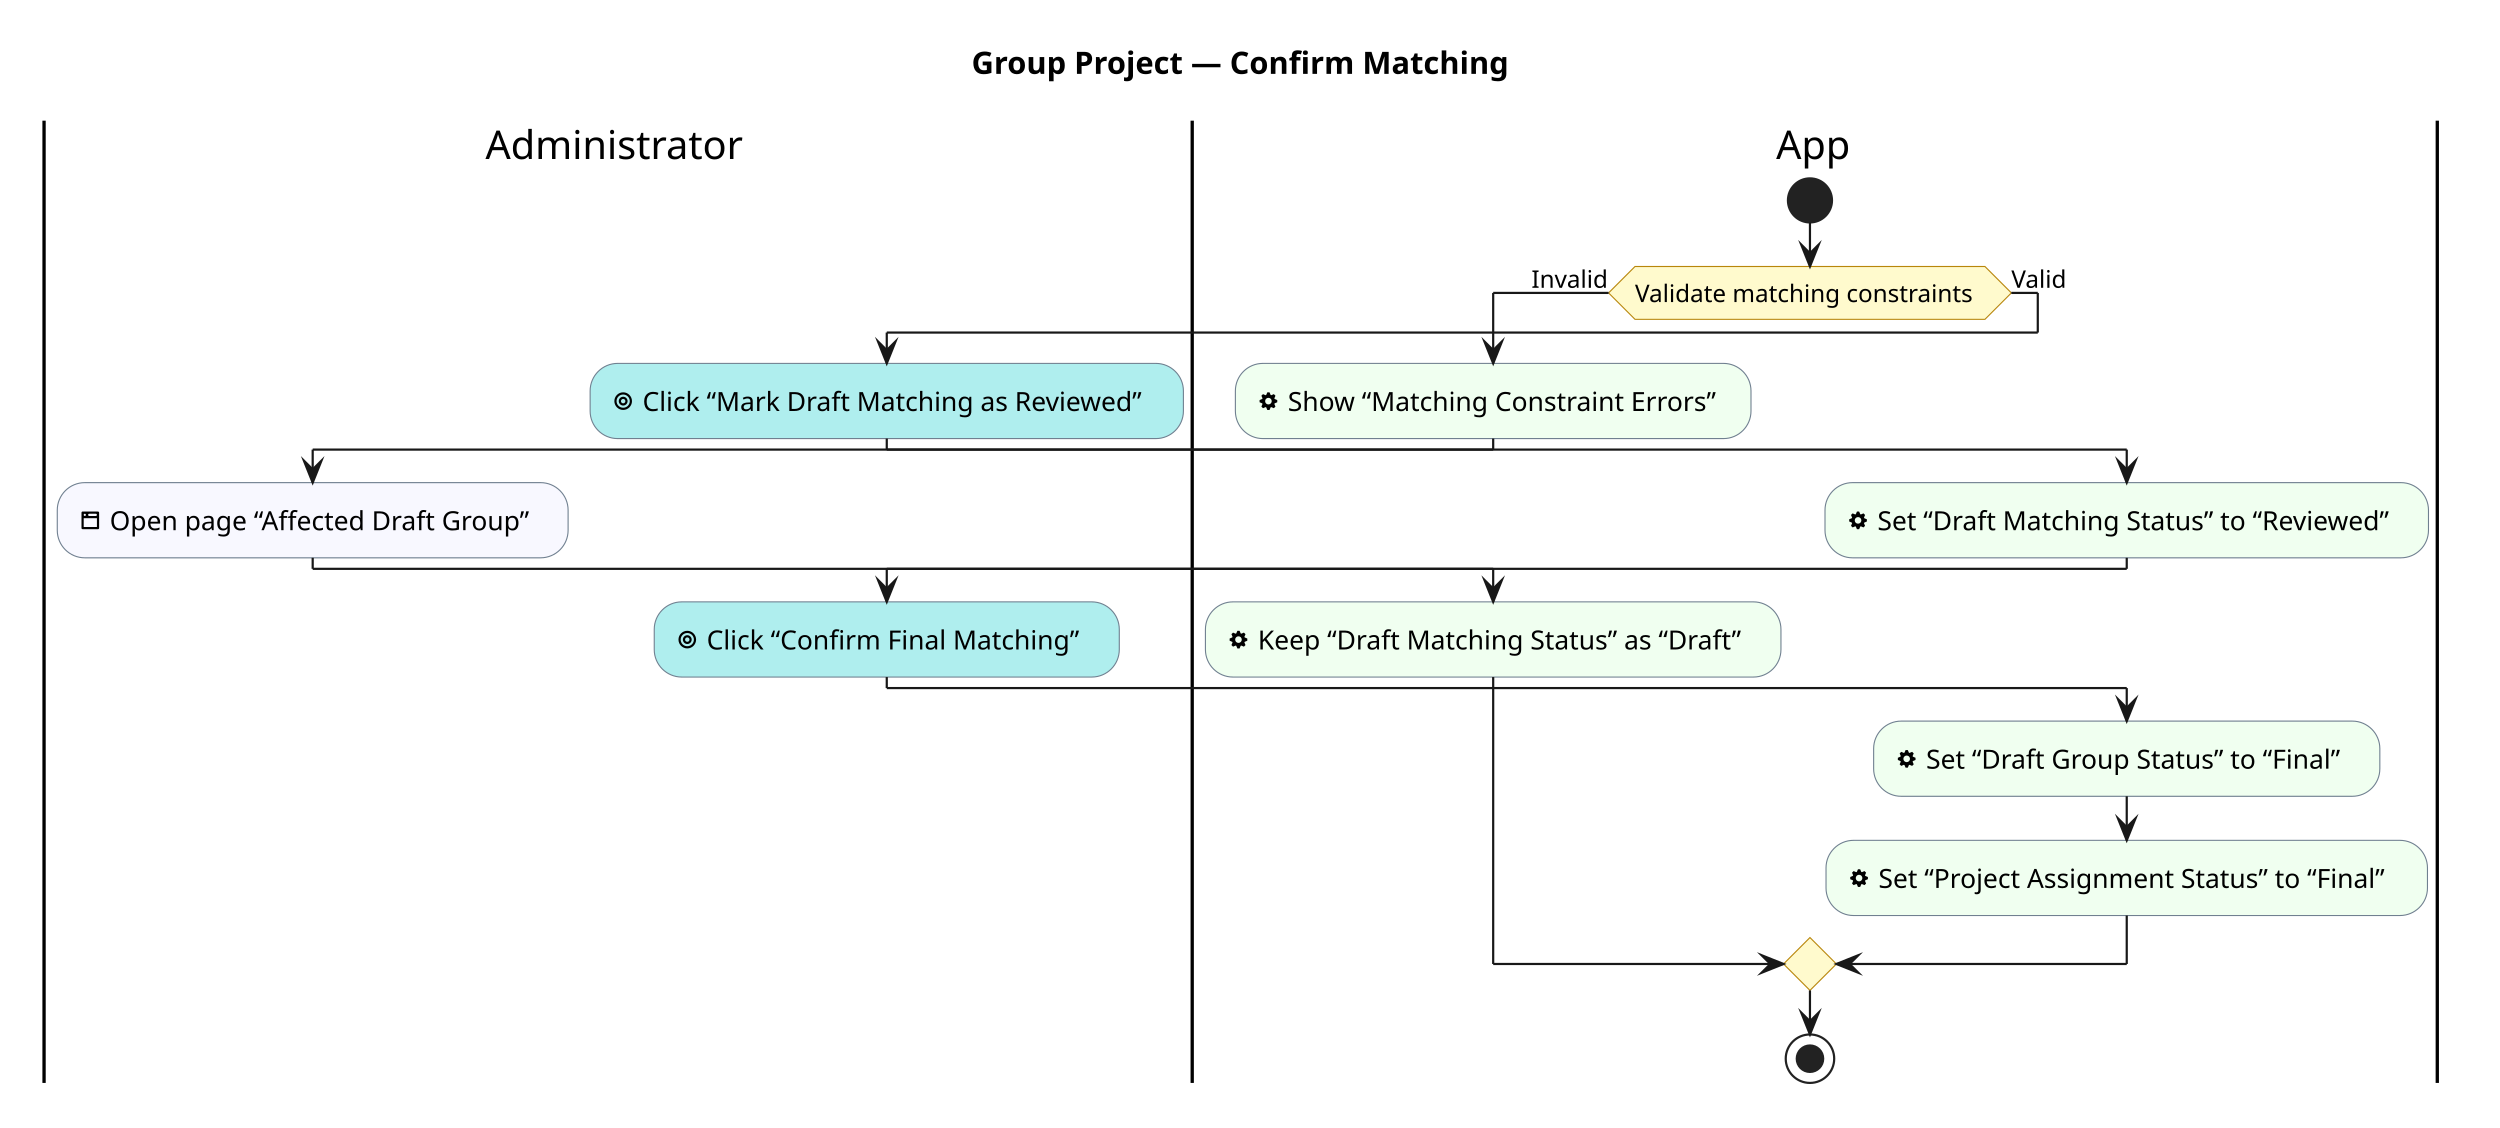
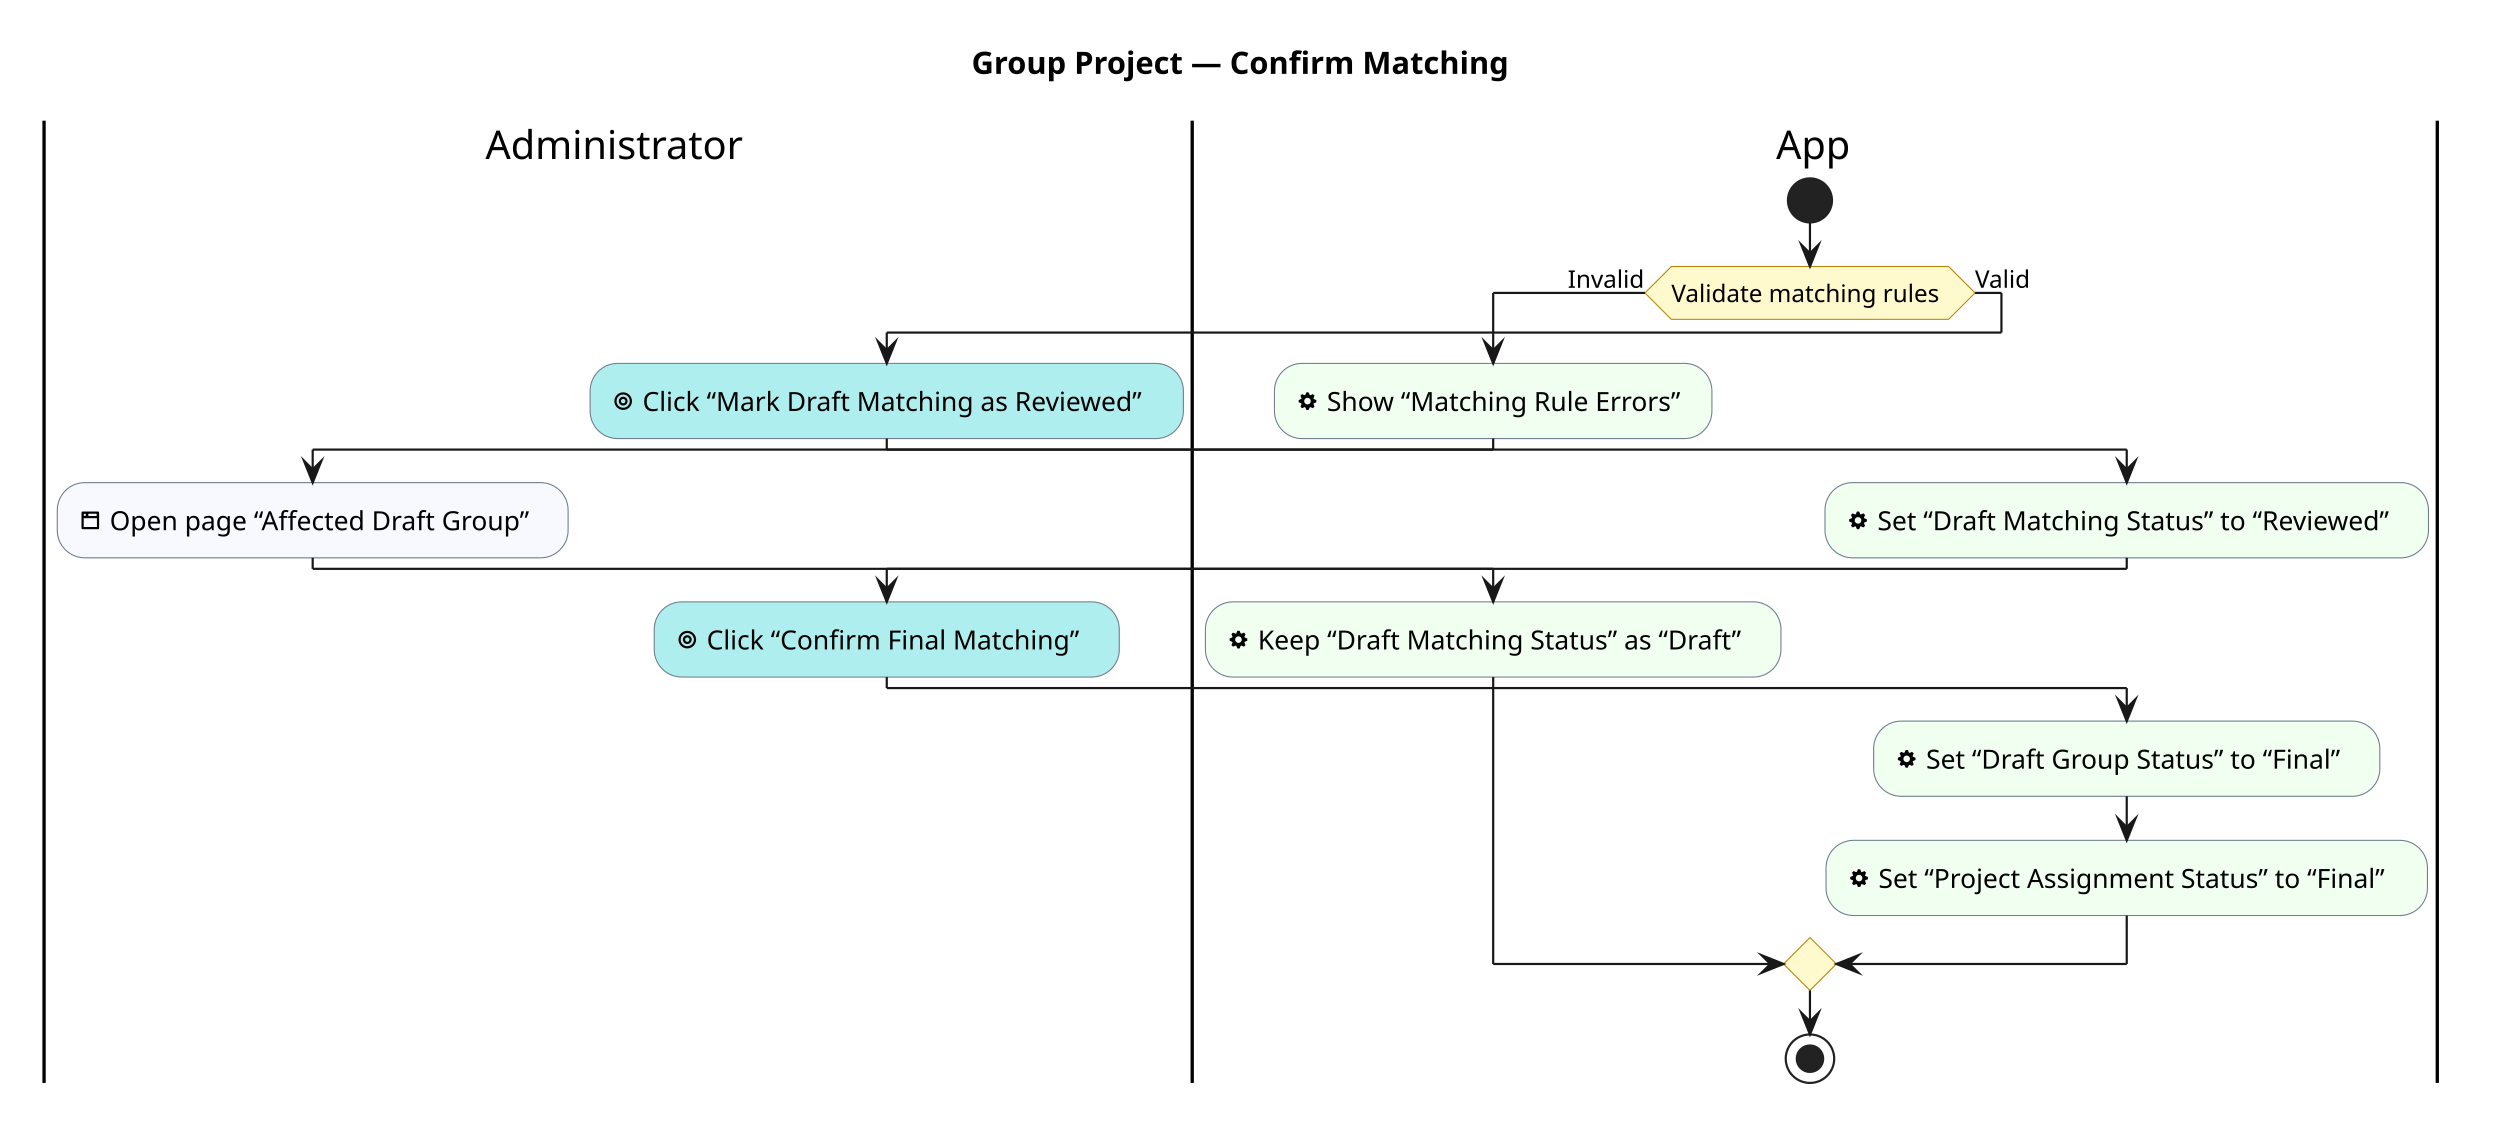
<svg xmlns="http://www.w3.org/2000/svg" contentStyleType="text/css" data-diagram-type="ACTIVITY" height="512px" preserveAspectRatio="none" style="width:1135px;height:512px;background:#FFFFFF;" version="1.1" viewBox="0 0 1135 512" width="1135px" zoomAndPan="magnify">
  <defs />
  <g>
    <g class="title" data-source-line="2">
      <text fill="#000000" font-family="sans-serif" font-size="14" font-weight="700" lengthAdjust="spacing" textLength="251.2" x="441.088" y="33.535">Group Project — Confirm Matching</text>
    </g>
    <rect fill="none" height="21.199" style="stroke:none;stroke-width:1;" width="1088.377" x="20" y="54.785" />
    <rect fill="#F8F8FF" height="34.133" rx="12.5" ry="12.5" style="stroke:#708090;stroke-width:0.5;" width="231.92" x="26" y="219.117" />
    <path d="M37.34,232.25 A0.5,0.5 0 0 0 37,232.75 L37,239.75 A0.5,0.5 0 0 0 37.5,240.25 L44.5,240.25 A0.5,0.5 0 0 0 45,239.75 L45,232.75 A0.5,0.5 0 0 0 44.5,232.25 L37.5,232.25 A0.5,0.5 0 0 0 37.41,232.25 A0.5,0.5 0 0 0 37.35,232.25 M38.5,233.25 C38.78,233.25 39,233.47 39,233.75 C39,234.03 38.78,234.25 38.5,234.25 C38.22,234.25 38,234.03 38,233.75 C38,233.47 38.22,233.25 38.5,233.25 M40.5,233.25 L43.5,233.25 C43.78,233.25 44,233.47 44,233.75 C44,234.03 43.78,234.25 43.5,234.25 L40.5,234.25 C40.22,234.25 40,234.03 40,233.75 C40,233.47 40.22,233.25 40.5,233.25 M38,235.25 L44,235.25 L44,239.25 L38,239.25 L38,235.25" fill="#000000" />
    <text fill="#000000" font-family="sans-serif" font-size="12" lengthAdjust="spacing" textLength="198.123" x="49.797" y="240.719">Open page “Affected Draft Group”</text>
    <rect fill="#AFEEEE" height="34.133" rx="12.5" ry="12.5" style="stroke:#708090;stroke-width:0.5;" width="269.344" x="267.92" y="164.984" />
    <path d="M282.92,178.117 C280.72,178.117 278.92,179.917 278.92,182.117 C278.92,184.317 280.72,186.117 282.92,186.117 C285.12,186.117 286.92,184.317 286.92,182.117 C286.92,179.917 285.12,178.117 282.92,178.117 M282.92,179.117 C284.58,179.117 285.92,180.457 285.92,182.117 C285.92,183.777 284.58,185.117 282.92,185.117 C281.26,185.117 279.92,183.777 279.92,182.117 C279.92,180.457 281.26,179.117 282.92,179.117 M282.92,180.117 C281.82,180.117 280.92,181.017 280.92,182.117 C280.92,183.217 281.82,184.117 282.92,184.117 C284.02,184.117 284.92,183.217 284.92,182.117 C284.92,181.017 284.02,180.117 282.92,180.117 M282.92,181.117 C283.48,181.117 283.92,181.557 283.92,182.117 C283.92,182.677 283.48,183.117 282.92,183.117 C282.36,183.117 281.92,182.677 281.92,182.117 C281.92,181.557 282.36,181.117 282.92,181.117" fill="#000000" />
    <text fill="#000000" font-family="sans-serif" font-size="12" lengthAdjust="spacing" textLength="235.547" x="291.717" y="186.586">Click “Mark Draft Matching as Reviewed”</text>
    <rect fill="#AFEEEE" height="34.133" rx="12.5" ry="12.5" style="stroke:#708090;stroke-width:0.5;" width="211.131" x="297.026" y="273.25" />
    <path d="M312.026,286.383 C309.826,286.383 308.026,288.183 308.026,290.383 C308.026,292.583 309.826,294.383 312.026,294.383 C314.226,294.383 316.026,292.583 316.026,290.383 C316.026,288.183 314.226,286.383 312.026,286.383 M312.026,287.383 C313.686,287.383 315.026,288.723 315.026,290.383 C315.026,292.043 313.686,293.383 312.026,293.383 C310.366,293.383 309.026,292.043 309.026,290.383 C309.026,288.723 310.366,287.383 312.026,287.383 M312.026,288.383 C310.926,288.383 310.026,289.283 310.026,290.383 C310.026,291.483 310.926,292.383 312.026,292.383 C313.126,292.383 314.026,291.483 314.026,290.383 C314.026,289.283 313.126,288.383 312.026,288.383 M312.026,289.383 C312.586,289.383 313.026,289.823 313.026,290.383 C313.026,290.943 312.586,291.383 312.026,291.383 C311.466,291.383 311.026,290.943 311.026,290.383 C311.026,289.823 311.466,289.383 312.026,289.383" fill="#000000" />
    <text fill="#000000" font-family="sans-serif" font-size="12" lengthAdjust="spacing" textLength="177.334" x="320.823" y="294.852">Click “Confirm Final Matching”</text>
    <line style="stroke:#000000;stroke-width:1.5;" x1="20" x2="20" y1="54.785" y2="491.648" />
    <ellipse cx="821.724" cy="90.984" fill="#222222" rx="10" ry="10" style="stroke:#222222;stroke-width:1;" />
-     <polygon fill="#FFFACD" points="742.296,120.984,901.151,120.984,913.151,132.984,901.151,144.984,742.296,144.984,730.296,132.984,742.296,120.984" style="stroke:#B8860B;stroke-width:0.5;stroke-linejoin:miter;stroke-miterlimit:10;" />
-     <text fill="#000000" font-family="sans-serif" font-size="11" lengthAdjust="spacing" textLength="158.856" x="742.296" y="137.142">Validate matching constraints</text>
-     <text fill="#000000" font-family="sans-serif" font-size="11" lengthAdjust="spacing" textLength="35.046" x="695.25" y="130.664">Invalid</text>
-     <text fill="#000000" font-family="sans-serif" font-size="11" lengthAdjust="spacing" textLength="26.549" x="913.151" y="130.664">Valid</text>
-     <rect fill="#F0FFF0" height="34.133" rx="12.5" ry="12.5" style="stroke:#708090;stroke-width:0.5;" width="234.088" x="560.863" y="164.984" />
-     <path d="M575.363,178.117 L574.863,179.307 C574.763,179.337 574.673,179.387 574.583,179.437 L573.393,178.937 L572.673,179.657 L573.173,180.847 C573.123,180.947 573.083,181.027 573.043,181.127 L571.853,181.627 L571.853,182.627 L573.043,183.127 C573.083,183.227 573.123,183.307 573.173,183.407 L572.673,184.597 L573.393,185.317 L574.583,184.817 C574.673,184.857 574.763,184.907 574.863,184.947 L575.363,186.137 L576.363,186.137 L576.863,184.947 C576.953,184.907 577.053,184.867 577.143,184.817 L578.333,185.317 L579.053,184.597 L578.553,183.407 C578.593,183.317 578.643,183.217 578.683,183.127 L579.873,182.627 L579.873,181.627 L578.683,181.127 C578.653,181.037 578.603,180.937 578.553,180.847 L579.053,179.657 L578.333,178.937 L577.143,179.437 C577.053,179.397 576.953,179.347 576.863,179.307 L576.363,178.117 L575.363,178.117 M575.863,180.617 C576.693,180.617 577.363,181.287 577.363,182.117 C577.363,182.947 576.693,183.617 575.863,183.617 C575.033,183.617 574.363,182.947 574.363,182.117 C574.363,181.287 575.033,180.617 575.863,180.617" fill="#000000" />
-     <text fill="#000000" font-family="sans-serif" font-size="12" lengthAdjust="spacing" textLength="200.291" x="584.66" y="186.586">Show “Matching Constraint Errors”</text>
+     <polygon fill="#FFFACD" points="758.796,120.984,884.651,120.984,896.651,132.984,884.651,144.984,758.796,144.984,746.796,132.984,758.796,120.984" style="stroke:#B8860B;stroke-width:0.5;stroke-linejoin:miter;stroke-miterlimit:10;" />
+     <text fill="#000000" font-family="sans-serif" font-size="11" lengthAdjust="spacing" textLength="125.856" x="758.796" y="137.142">Validate matching rules</text>
+     <text fill="#000000" font-family="sans-serif" font-size="11" lengthAdjust="spacing" textLength="35.046" x="711.75" y="130.664">Invalid</text>
+     <text fill="#000000" font-family="sans-serif" font-size="11" lengthAdjust="spacing" textLength="26.549" x="896.651" y="130.664">Valid</text>
+     <rect fill="#F0FFF0" height="34.133" rx="12.5" ry="12.5" style="stroke:#708090;stroke-width:0.5;" width="198.609" x="578.602" y="164.984" />
+     <path d="M593.102,178.117 L592.602,179.307 C592.503,179.337 592.413,179.387 592.322,179.437 L591.133,178.937 L590.413,179.657 L590.913,180.847 C590.862,180.947 590.822,181.027 590.783,181.127 L589.592,181.627 L589.592,182.627 L590.783,183.127 C590.822,183.227 590.862,183.307 590.913,183.407 L590.413,184.597 L591.133,185.317 L592.322,184.817 C592.413,184.857 592.503,184.907 592.602,184.947 L593.102,186.137 L594.102,186.137 L594.602,184.947 C594.692,184.907 594.793,184.867 594.883,184.817 L596.072,185.317 L596.793,184.597 L596.293,183.407 C596.332,183.317 596.383,183.217 596.423,183.127 L597.612,182.627 L597.612,181.627 L596.423,181.127 C596.393,181.037 596.342,180.937 596.293,180.847 L596.793,179.657 L596.072,178.937 L594.883,179.437 C594.793,179.397 594.692,179.347 594.602,179.307 L594.102,178.117 L593.102,178.117 M593.602,180.617 C594.433,180.617 595.102,181.287 595.102,182.117 C595.102,182.947 594.433,183.617 593.602,183.617 C592.773,183.617 592.102,182.947 592.102,182.117 C592.102,181.287 592.773,180.617 593.602,180.617" fill="#000000" />
+     <text fill="#000000" font-family="sans-serif" font-size="12" lengthAdjust="spacing" textLength="164.812" x="602.399" y="186.586">Show “Matching Rule Errors”</text>
    <rect fill="#F0FFF0" height="34.133" rx="12.5" ry="12.5" style="stroke:#708090;stroke-width:0.5;" width="261.287" x="547.264" y="273.25" />
    <path d="M561.764,286.383 L561.264,287.573 C561.164,287.603 561.074,287.653 560.984,287.703 L559.794,287.203 L559.074,287.923 L559.574,289.113 C559.524,289.213 559.484,289.293 559.444,289.393 L558.254,289.893 L558.254,290.893 L559.444,291.393 C559.484,291.493 559.524,291.573 559.574,291.673 L559.074,292.863 L559.794,293.583 L560.984,293.083 C561.074,293.123 561.164,293.173 561.264,293.213 L561.764,294.403 L562.764,294.403 L563.264,293.213 C563.354,293.173 563.454,293.133 563.544,293.083 L564.734,293.583 L565.454,292.863 L564.954,291.673 C564.994,291.583 565.044,291.483 565.084,291.393 L566.274,290.893 L566.274,289.893 L565.084,289.393 C565.054,289.303 565.004,289.203 564.954,289.113 L565.454,287.923 L564.734,287.203 L563.544,287.703 C563.454,287.663 563.354,287.613 563.264,287.573 L562.764,286.383 L561.764,286.383 M562.264,288.883 C563.094,288.883 563.764,289.553 563.764,290.383 C563.764,291.213 563.094,291.883 562.264,291.883 C561.434,291.883 560.764,291.213 560.764,290.383 C560.764,289.553 561.434,288.883 562.264,288.883" fill="#000000" />
    <text fill="#000000" font-family="sans-serif" font-size="12" lengthAdjust="spacing" textLength="227.49" x="571.061" y="294.852">Keep “Draft Matching Status” as “Draft”</text>
    <rect fill="#F0FFF0" height="34.133" rx="12.5" ry="12.5" style="stroke:#708090;stroke-width:0.5;" width="273.978" x="828.551" y="219.117" />
    <path d="M843.051,232.25 L842.551,233.44 C842.451,233.47 842.361,233.52 842.271,233.57 L841.081,233.07 L840.361,233.79 L840.861,234.98 C840.811,235.08 840.771,235.16 840.731,235.26 L839.541,235.76 L839.541,236.76 L840.731,237.26 C840.771,237.36 840.811,237.44 840.861,237.54 L840.361,238.73 L841.081,239.45 L842.271,238.95 C842.361,238.99 842.451,239.04 842.551,239.08 L843.051,240.27 L844.051,240.27 L844.551,239.08 C844.641,239.04 844.741,239 844.831,238.95 L846.021,239.45 L846.741,238.73 L846.241,237.54 C846.281,237.45 846.331,237.35 846.371,237.26 L847.561,236.76 L847.561,235.76 L846.371,235.26 C846.341,235.17 846.291,235.07 846.241,234.98 L846.741,233.79 L846.021,233.07 L844.831,233.57 C844.741,233.53 844.641,233.48 844.551,233.44 L844.051,232.25 L843.051,232.25 M843.551,234.75 C844.381,234.75 845.051,235.42 845.051,236.25 C845.051,237.08 844.381,237.75 843.551,237.75 C842.721,237.75 842.051,237.08 842.051,236.25 C842.051,235.42 842.721,234.75 843.551,234.75" fill="#000000" />
    <text fill="#000000" font-family="sans-serif" font-size="12" lengthAdjust="spacing" textLength="240.182" x="852.348" y="240.719">Set “Draft Matching Status” to “Reviewed”</text>
    <rect fill="#F0FFF0" height="34.133" rx="12.5" ry="12.5" style="stroke:#708090;stroke-width:0.5;" width="229.81" x="850.635" y="327.383" />
    <path d="M865.135,340.516 L864.635,341.706 C864.535,341.736 864.445,341.786 864.355,341.836 L863.165,341.336 L862.445,342.056 L862.945,343.246 C862.895,343.346 862.855,343.426 862.815,343.526 L861.625,344.026 L861.625,345.026 L862.815,345.526 C862.855,345.626 862.895,345.706 862.945,345.806 L862.445,346.996 L863.165,347.716 L864.355,347.216 C864.445,347.256 864.535,347.306 864.635,347.346 L865.135,348.536 L866.135,348.536 L866.635,347.346 C866.725,347.306 866.825,347.266 866.915,347.216 L868.105,347.716 L868.825,346.996 L868.325,345.806 C868.365,345.716 868.415,345.616 868.455,345.526 L869.645,345.026 L869.645,344.026 L868.455,343.526 C868.425,343.436 868.375,343.336 868.325,343.246 L868.825,342.056 L868.105,341.336 L866.915,341.836 C866.825,341.796 866.725,341.746 866.635,341.706 L866.135,340.516 L865.135,340.516 M865.635,343.016 C866.465,343.016 867.135,343.686 867.135,344.516 C867.135,345.346 866.465,346.016 865.635,346.016 C864.805,346.016 864.135,345.346 864.135,344.516 C864.135,343.686 864.805,343.016 865.635,343.016" fill="#000000" />
    <text fill="#000000" font-family="sans-serif" font-size="12" lengthAdjust="spacing" textLength="196.014" x="874.432" y="348.984">Set “Draft Group Status” to “Final”</text>
    <rect fill="#F0FFF0" height="34.133" rx="12.5" ry="12.5" style="stroke:#708090;stroke-width:0.5;" width="273.053" x="829.014" y="381.516" />
    <path d="M843.514,394.648 L843.014,395.838 C842.914,395.868 842.824,395.918 842.734,395.968 L841.544,395.468 L840.824,396.188 L841.324,397.378 C841.274,397.478 841.234,397.558 841.194,397.658 L840.004,398.158 L840.004,399.158 L841.194,399.658 C841.234,399.758 841.274,399.838 841.324,399.938 L840.824,401.128 L841.544,401.848 L842.734,401.348 C842.824,401.388 842.914,401.438 843.014,401.478 L843.514,402.668 L844.514,402.668 L845.014,401.478 C845.104,401.438 845.204,401.398 845.294,401.348 L846.484,401.848 L847.204,401.128 L846.704,399.938 C846.744,399.848 846.794,399.748 846.834,399.658 L848.024,399.158 L848.024,398.158 L846.834,397.658 C846.804,397.568 846.754,397.468 846.704,397.378 L847.204,396.188 L846.484,395.468 L845.294,395.968 C845.204,395.928 845.104,395.878 845.014,395.838 L844.514,394.648 L843.514,394.648 M844.014,397.148 C844.844,397.148 845.514,397.818 845.514,398.648 C845.514,399.478 844.844,400.148 844.014,400.148 C843.184,400.148 842.514,399.478 842.514,398.648 C842.514,397.818 843.184,397.148 844.014,397.148" fill="#000000" />
    <text fill="#000000" font-family="sans-serif" font-size="12" lengthAdjust="spacing" textLength="239.256" x="852.811" y="403.117">Set “Project Assignment Status” to “Final”</text>
    <polygon fill="#FFFACD" points="821.724,425.648,833.724,437.648,821.724,449.648,809.724,437.648,821.724,425.648" style="stroke:#B8860B;stroke-width:0.5;stroke-linejoin:miter;stroke-miterlimit:10;" />
    <ellipse cx="821.724" cy="480.648" fill="none" rx="11" ry="11" style="stroke:#222222;stroke-width:1;" />
    <ellipse cx="821.724" cy="480.648" fill="#222222" rx="6" ry="6" style="stroke:#222222;stroke-width:1;" />
    <line style="stroke:#000000;stroke-width:1.5;" x1="541.264" x2="541.264" y1="54.785" y2="491.648" />
    <line style="stroke:#000000;stroke-width:1.5;" x1="1106.529" x2="1106.529" y1="54.785" y2="491.648" />
    <line style="stroke:#181818;stroke-width:1;" x1="965.54" x2="965.54" y1="361.516" y2="381.516" />
    <polygon fill="#181818" points="961.54,371.516,965.54,381.516,969.54,371.516,965.54,375.516" style="stroke:#181818;stroke-width:1;stroke-linejoin:miter;stroke-miterlimit:10;" />
-     <line style="stroke:#181818;stroke-width:1;" x1="730.296" x2="677.907" y1="132.984" y2="132.984" />
+     <line style="stroke:#181818;stroke-width:1;" x1="746.796" x2="677.907" y1="132.984" y2="132.984" />
    <line style="stroke:#181818;stroke-width:1;" x1="677.907" x2="677.907" y1="132.984" y2="164.984" />
    <polygon fill="#181818" points="673.907,154.984,677.907,164.984,681.907,154.984,677.907,158.984" style="stroke:#181818;stroke-width:1;stroke-linejoin:miter;stroke-miterlimit:10;" />
    <line style="stroke:#181818;stroke-width:1;" x1="677.907" x2="677.907" y1="307.383" y2="437.648" />
    <line style="stroke:#181818;stroke-width:1;" x1="677.907" x2="809.724" y1="437.648" y2="437.648" />
    <polygon fill="#181818" points="799.724,433.648,809.724,437.648,799.724,441.648,803.724,437.648" style="stroke:#181818;stroke-width:1;stroke-linejoin:miter;stroke-miterlimit:10;" />
    <line style="stroke:#181818;stroke-width:1;" x1="965.54" x2="965.54" y1="415.648" y2="437.648" />
    <line style="stroke:#181818;stroke-width:1;" x1="965.54" x2="833.724" y1="437.648" y2="437.648" />
    <polygon fill="#181818" points="843.724,433.648,833.724,437.648,843.724,441.648,839.724,437.648" style="stroke:#181818;stroke-width:1;stroke-linejoin:miter;stroke-miterlimit:10;" />
    <line style="stroke:#181818;stroke-width:1;" x1="821.724" x2="821.724" y1="100.984" y2="120.984" />
    <polygon fill="#181818" points="817.724,110.984,821.724,120.984,825.724,110.984,821.724,114.984" style="stroke:#181818;stroke-width:1;stroke-linejoin:miter;stroke-miterlimit:10;" />
    <line style="stroke:#181818;stroke-width:1;" x1="821.724" x2="821.724" y1="449.648" y2="469.648" />
    <polygon fill="#181818" points="817.724,459.648,821.724,469.648,825.724,459.648,821.724,463.648" style="stroke:#181818;stroke-width:1;stroke-linejoin:miter;stroke-miterlimit:10;" />
    <line style="stroke:#181818;stroke-width:1;" x1="677.907" x2="677.907" y1="199.117" y2="204.117" />
    <line style="stroke:#181818;stroke-width:1;" x1="677.907" x2="141.96" y1="204.117" y2="204.117" />
    <line style="stroke:#181818;stroke-width:1;" x1="141.96" x2="141.96" y1="204.117" y2="219.117" />
    <polygon fill="#181818" points="137.96,209.117,141.96,219.117,145.96,209.117,141.96,213.117" style="stroke:#181818;stroke-width:1;stroke-linejoin:miter;stroke-miterlimit:10;" />
    <line style="stroke:#181818;stroke-width:1;" x1="141.96" x2="141.96" y1="253.25" y2="258.25" />
    <line style="stroke:#181818;stroke-width:1;" x1="141.96" x2="677.907" y1="258.25" y2="258.25" />
    <line style="stroke:#181818;stroke-width:1;" x1="677.907" x2="677.907" y1="258.25" y2="273.25" />
    <polygon fill="#181818" points="673.907,263.25,677.907,273.25,681.907,263.25,677.907,267.25" style="stroke:#181818;stroke-width:1;stroke-linejoin:miter;stroke-miterlimit:10;" />
    <line style="stroke:#181818;stroke-width:1;" x1="402.592" x2="402.592" y1="199.117" y2="204.117" />
    <line style="stroke:#181818;stroke-width:1;" x1="402.592" x2="965.54" y1="204.117" y2="204.117" />
    <line style="stroke:#181818;stroke-width:1;" x1="965.54" x2="965.54" y1="204.117" y2="219.117" />
    <polygon fill="#181818" points="961.54,209.117,965.54,219.117,969.54,209.117,965.54,213.117" style="stroke:#181818;stroke-width:1;stroke-linejoin:miter;stroke-miterlimit:10;" />
    <line style="stroke:#181818;stroke-width:1;" x1="965.54" x2="965.54" y1="253.25" y2="258.25" />
    <line style="stroke:#181818;stroke-width:1;" x1="965.54" x2="402.592" y1="258.25" y2="258.25" />
    <line style="stroke:#181818;stroke-width:1;" x1="402.592" x2="402.592" y1="258.25" y2="273.25" />
    <polygon fill="#181818" points="398.592,263.25,402.592,273.25,406.592,263.25,402.592,267.25" style="stroke:#181818;stroke-width:1;stroke-linejoin:miter;stroke-miterlimit:10;" />
    <line style="stroke:#181818;stroke-width:1;" x1="402.592" x2="402.592" y1="307.383" y2="312.383" />
    <line style="stroke:#181818;stroke-width:1;" x1="402.592" x2="965.54" y1="312.383" y2="312.383" />
    <line style="stroke:#181818;stroke-width:1;" x1="965.54" x2="965.54" y1="312.383" y2="327.383" />
    <polygon fill="#181818" points="961.54,317.383,965.54,327.383,969.54,317.383,965.54,321.383" style="stroke:#181818;stroke-width:1;stroke-linejoin:miter;stroke-miterlimit:10;" />
-     <line style="stroke:#181818;stroke-width:1;" x1="913.151" x2="925.151" y1="132.984" y2="132.984" />
-     <line style="stroke:#181818;stroke-width:1;" x1="925.151" x2="925.151" y1="132.984" y2="150.984" />
-     <line style="stroke:#181818;stroke-width:1;" x1="925.151" x2="402.592" y1="150.984" y2="150.984" />
+     <line style="stroke:#181818;stroke-width:1;" x1="896.651" x2="908.651" y1="132.984" y2="132.984" />
+     <line style="stroke:#181818;stroke-width:1;" x1="908.651" x2="908.651" y1="132.984" y2="150.984" />
+     <line style="stroke:#181818;stroke-width:1;" x1="908.651" x2="402.592" y1="150.984" y2="150.984" />
    <line style="stroke:#181818;stroke-width:1;" x1="402.592" x2="402.592" y1="150.984" y2="164.984" />
    <polygon fill="#181818" points="398.592,154.984,402.592,164.984,406.592,154.984,402.592,158.984" style="stroke:#181818;stroke-width:1;stroke-linejoin:miter;stroke-miterlimit:10;" />
    <text fill="#000000" font-family="sans-serif" font-size="18" lengthAdjust="spacing" textLength="120.498" x="220.383" y="72.188">Administrator</text>
    <text fill="#000000" font-family="sans-serif" font-size="18" lengthAdjust="spacing" textLength="35.077" x="806.358" y="72.188">App</text>
  </g>
</svg>
